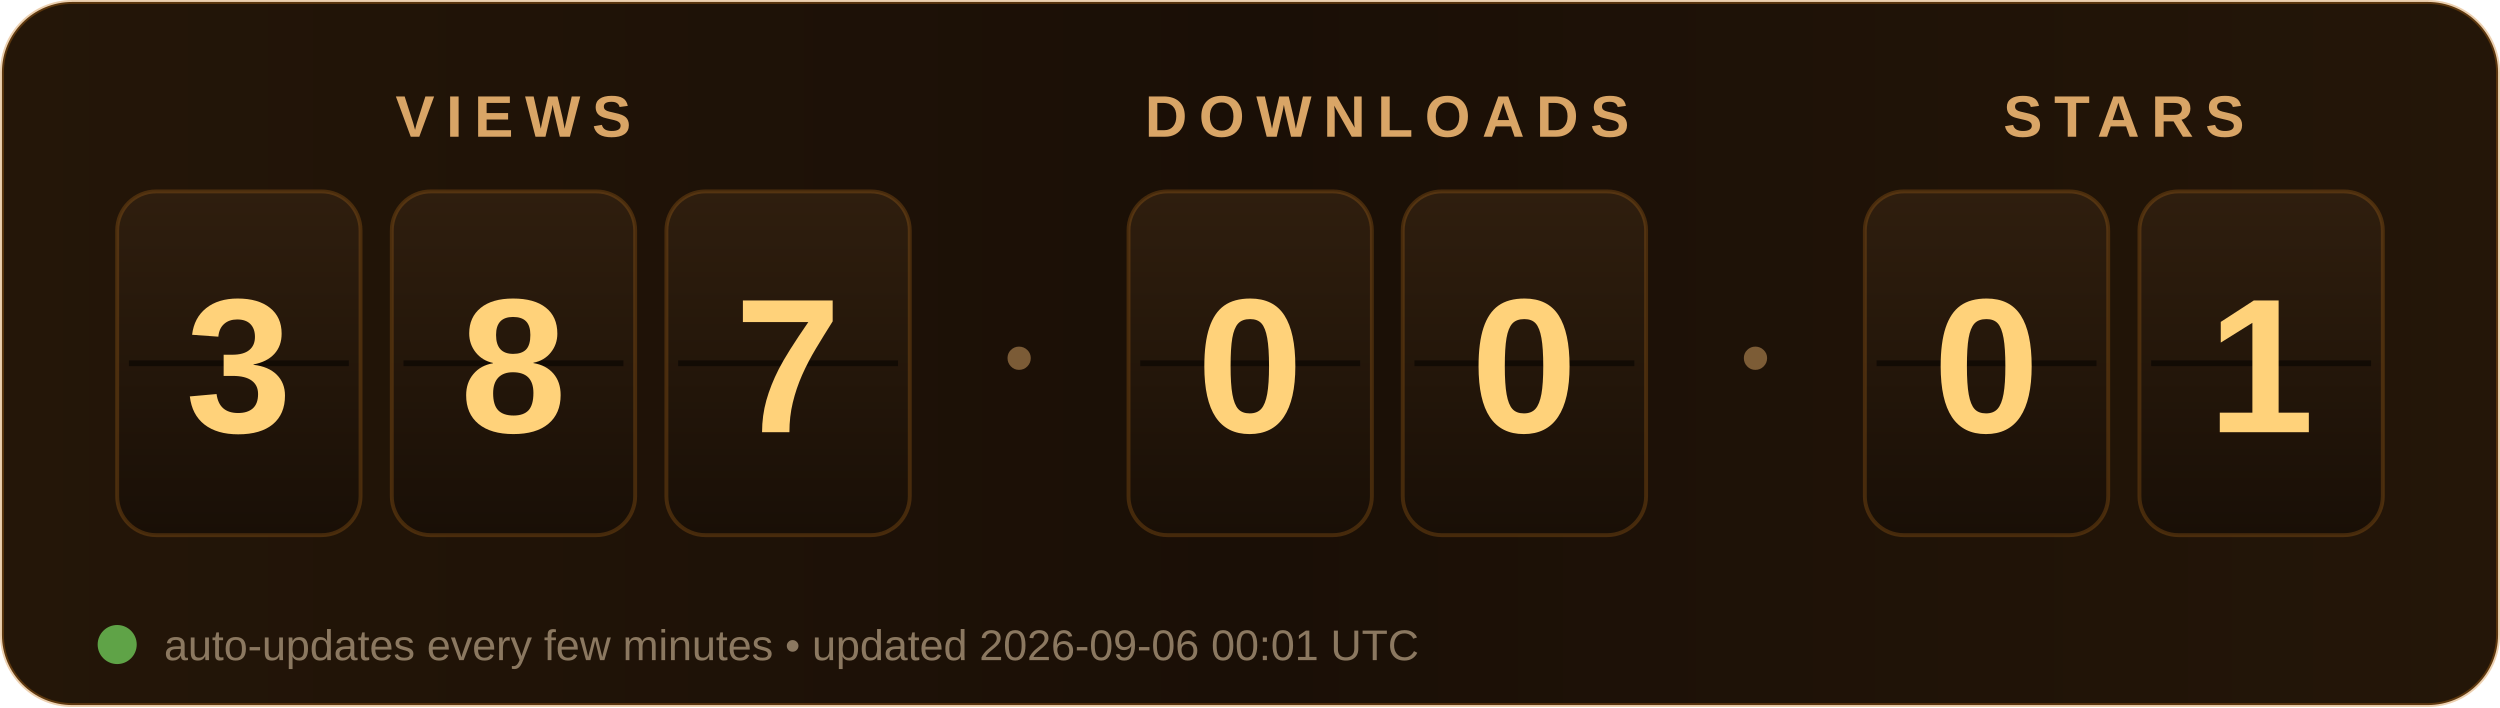
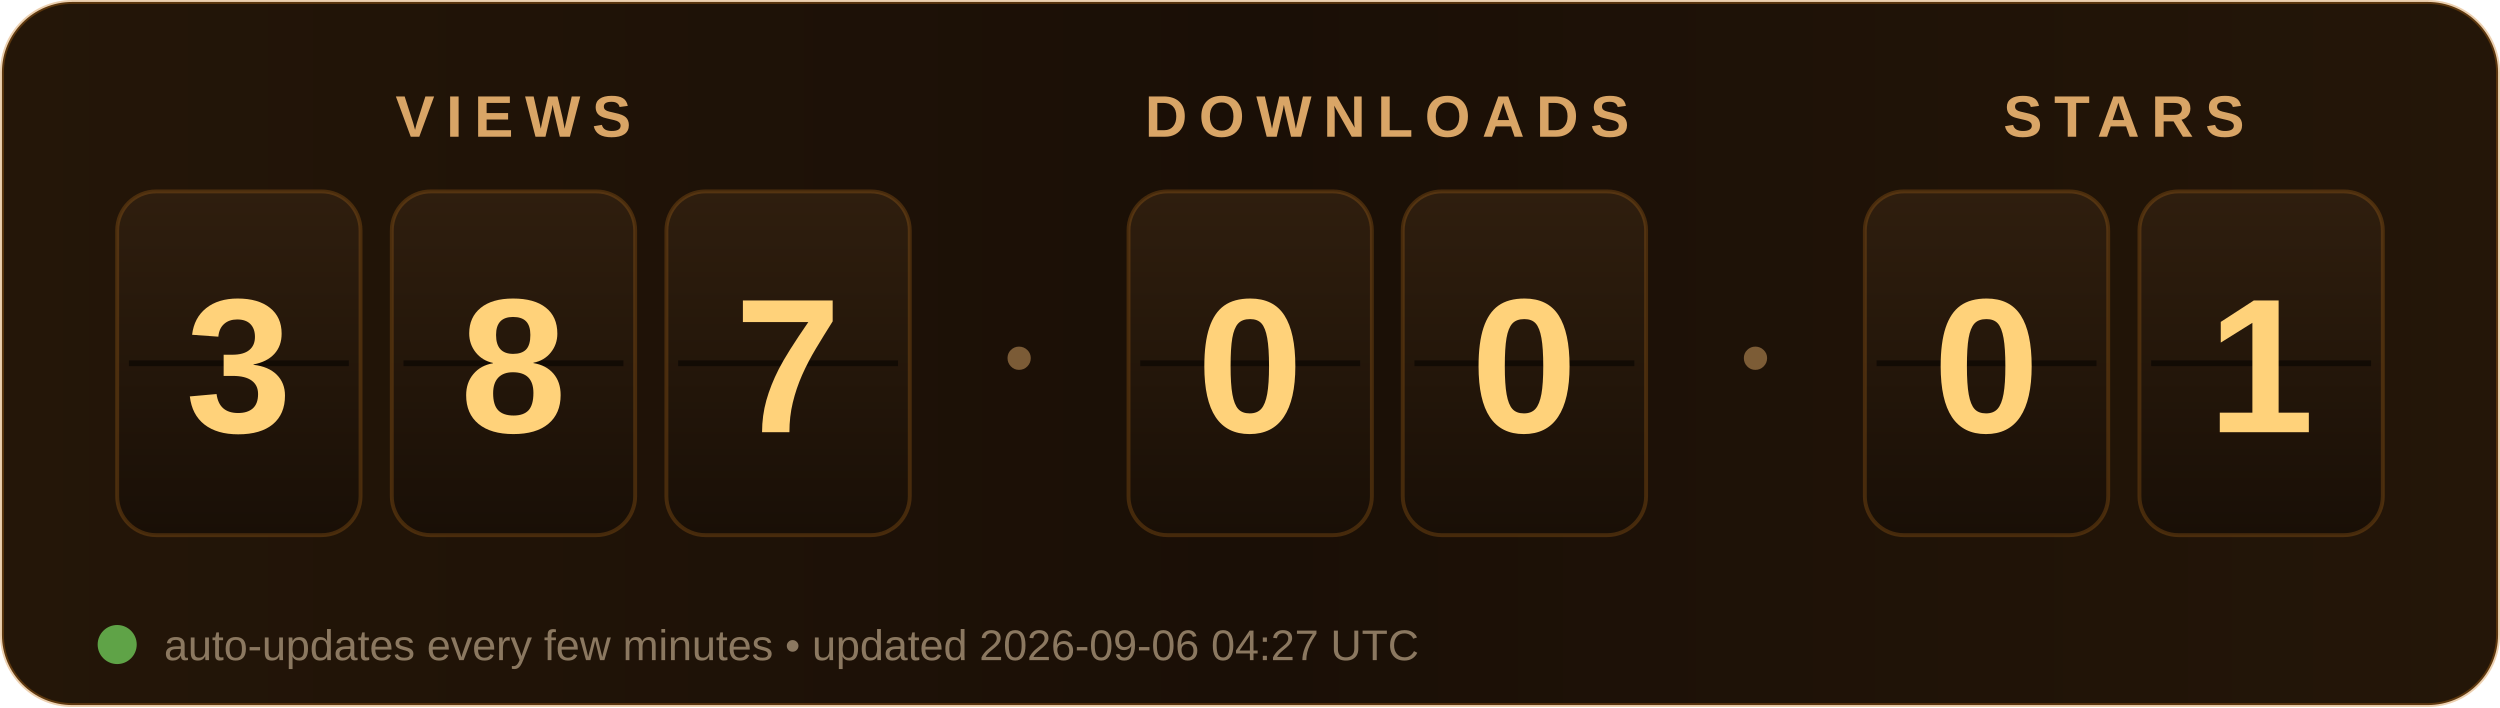
- <svg xmlns="http://www.w3.org/2000/svg" width="640" height="181" viewBox="0 0 640 181" role="img" aria-label="MelonDMA live stats — total views: 387 (tracked since 2026-08-18, GitHub only retains 14 days per API call so earlier history can't be recovered), total downloads: 0, GitHub stars: 1. Updated 2026-09-06 00:01 UTC.">
+ <svg xmlns="http://www.w3.org/2000/svg" width="640" height="181" viewBox="0 0 640 181" role="img" aria-label="MelonDMA live stats — total views: 387 (tracked since 2026-08-18, GitHub only retains 14 days per API call so earlier history can't be recovered), total downloads: 0, GitHub stars: 1. Updated 2026-09-06 04:27 UTC.">
  <defs>
    <linearGradient id="boardBg" x1="0" y1="0" x2="640" y2="0" gradientUnits="userSpaceOnUse">
      <stop offset="0" stop-color="#241608" />
      <stop offset="0.5" stop-color="#1a0f06" />
      <stop offset="1" stop-color="#241608" />
    </linearGradient>
    <linearGradient id="tileBg" x1="0" y1="0" x2="0" y2="88" gradientUnits="userSpaceOnUse">
      <stop offset="0" stop-color="#2f1e0e" />
      <stop offset="1" stop-color="#190f06" />
    </linearGradient>
  </defs>
  <rect x="0.5" y="0.5" width="639" height="180" rx="18" fill="url(#boardBg)" stroke="#C97A1E" stroke-opacity="0.35" />
  <text x="131.4" y="35" text-anchor="middle" font-family="Arial, Helvetica, sans-serif" font-weight="700" font-size="15" letter-spacing="3" fill="#D9A566">VIEWS</text>
  <g transform="translate(30.0,49)">
    <rect width="62.3" height="88" rx="10" fill="url(#tileBg)" stroke="#C97A1E" stroke-opacity="0.25" />
    <line x1="3" y1="44" x2="59.3" y2="44" stroke="#0f0904" stroke-width="1.5" opacity="0.85" />
    <text x="31.1" y="61.64" text-anchor="middle" font-family="Arial, Helvetica, sans-serif" font-weight="900" font-size="49" fill="#FFD27A">3</text>
    <rect x="0" y="44" width="62.3" height="0" rx="10" fill="#3a2410">
      <animate attributeName="height" values="0;88;0" keyTimes="0;0.55;1" dur="0.7s" begin="0.15s" calcMode="spline" keySplines="0.3 0.7 0.3 1;0.3 0 0.7 1" />
      <animate attributeName="y" values="44;0;44" keyTimes="0;0.55;1" dur="0.7s" begin="0.15s" calcMode="spline" keySplines="0.3 0.7 0.3 1;0.3 0 0.7 1" />
    </rect>
  </g>
  <g transform="translate(100.3,49)">
    <rect width="62.3" height="88" rx="10" fill="url(#tileBg)" stroke="#C97A1E" stroke-opacity="0.25" />
    <line x1="3" y1="44" x2="59.3" y2="44" stroke="#0f0904" stroke-width="1.5" opacity="0.85" />
    <text x="31.1" y="61.64" text-anchor="middle" font-family="Arial, Helvetica, sans-serif" font-weight="900" font-size="49" fill="#FFD27A">8</text>
    <rect x="0" y="44" width="62.3" height="0" rx="10" fill="#3a2410">
      <animate attributeName="height" values="0;88;0" keyTimes="0;0.55;1" dur="0.7s" begin="0.24s" calcMode="spline" keySplines="0.3 0.7 0.3 1;0.3 0 0.7 1" />
      <animate attributeName="y" values="44;0;44" keyTimes="0;0.55;1" dur="0.7s" begin="0.24s" calcMode="spline" keySplines="0.3 0.7 0.3 1;0.3 0 0.7 1" />
    </rect>
  </g>
  <g transform="translate(170.6,49)">
    <rect width="62.3" height="88" rx="10" fill="url(#tileBg)" stroke="#C97A1E" stroke-opacity="0.25" />
    <line x1="3" y1="44" x2="59.3" y2="44" stroke="#0f0904" stroke-width="1.5" opacity="0.85" />
    <text x="31.1" y="61.64" text-anchor="middle" font-family="Arial, Helvetica, sans-serif" font-weight="900" font-size="49" fill="#FFD27A">7</text>
    <rect x="0" y="44" width="62.3" height="0" rx="10" fill="#3a2410">
      <animate attributeName="height" values="0;88;0" keyTimes="0;0.55;1" dur="0.7s" begin="0.33s" calcMode="spline" keySplines="0.3 0.7 0.3 1;0.3 0 0.7 1" />
      <animate attributeName="y" values="44;0;44" keyTimes="0;0.55;1" dur="0.7s" begin="0.33s" calcMode="spline" keySplines="0.3 0.7 0.3 1;0.3 0 0.7 1" />
    </rect>
  </g>
  <text x="355.1" y="35" text-anchor="middle" font-family="Arial, Helvetica, sans-serif" font-weight="700" font-size="15" letter-spacing="3" fill="#D9A566">DOWNLOADS</text>
  <g transform="translate(288.9,49)">
    <rect width="62.3" height="88" rx="10" fill="url(#tileBg)" stroke="#C97A1E" stroke-opacity="0.25" />
    <line x1="3" y1="44" x2="59.3" y2="44" stroke="#0f0904" stroke-width="1.5" opacity="0.85" />
    <text x="31.1" y="61.64" text-anchor="middle" font-family="Arial, Helvetica, sans-serif" font-weight="900" font-size="49" fill="#FFD27A">0</text>
    <rect x="0" y="44" width="62.3" height="0" rx="10" fill="#3a2410">
      <animate attributeName="height" values="0;88;0" keyTimes="0;0.55;1" dur="0.7s" begin="0.42s" calcMode="spline" keySplines="0.3 0.7 0.3 1;0.3 0 0.7 1" />
      <animate attributeName="y" values="44;0;44" keyTimes="0;0.55;1" dur="0.7s" begin="0.42s" calcMode="spline" keySplines="0.3 0.7 0.3 1;0.3 0 0.7 1" />
    </rect>
  </g>
  <g transform="translate(359.1,49)">
    <rect width="62.3" height="88" rx="10" fill="url(#tileBg)" stroke="#C97A1E" stroke-opacity="0.25" />
    <line x1="3" y1="44" x2="59.3" y2="44" stroke="#0f0904" stroke-width="1.5" opacity="0.85" />
    <text x="31.1" y="61.64" text-anchor="middle" font-family="Arial, Helvetica, sans-serif" font-weight="900" font-size="49" fill="#FFD27A">0</text>
    <rect x="0" y="44" width="62.3" height="0" rx="10" fill="#3a2410">
      <animate attributeName="height" values="0;88;0" keyTimes="0;0.55;1" dur="0.7s" begin="0.51s" calcMode="spline" keySplines="0.3 0.7 0.3 1;0.3 0 0.7 1" />
      <animate attributeName="y" values="44;0;44" keyTimes="0;0.55;1" dur="0.7s" begin="0.51s" calcMode="spline" keySplines="0.3 0.7 0.3 1;0.3 0 0.7 1" />
    </rect>
  </g>
  <text x="543.7" y="35" text-anchor="middle" font-family="Arial, Helvetica, sans-serif" font-weight="700" font-size="15" letter-spacing="3" fill="#D9A566">STARS</text>
  <g transform="translate(477.4,49)">
    <rect width="62.3" height="88" rx="10" fill="url(#tileBg)" stroke="#C97A1E" stroke-opacity="0.25" />
    <line x1="3" y1="44" x2="59.3" y2="44" stroke="#0f0904" stroke-width="1.5" opacity="0.85" />
    <text x="31.1" y="61.64" text-anchor="middle" font-family="Arial, Helvetica, sans-serif" font-weight="900" font-size="49" fill="#FFD27A">0</text>
    <rect x="0" y="44" width="62.3" height="0" rx="10" fill="#3a2410">
      <animate attributeName="height" values="0;88;0" keyTimes="0;0.55;1" dur="0.7s" begin="0.60s" calcMode="spline" keySplines="0.3 0.7 0.3 1;0.3 0 0.7 1" />
      <animate attributeName="y" values="44;0;44" keyTimes="0;0.55;1" dur="0.7s" begin="0.60s" calcMode="spline" keySplines="0.3 0.7 0.3 1;0.3 0 0.7 1" />
    </rect>
  </g>
  <g transform="translate(547.7,49)">
    <rect width="62.3" height="88" rx="10" fill="url(#tileBg)" stroke="#C97A1E" stroke-opacity="0.25" />
    <line x1="3" y1="44" x2="59.3" y2="44" stroke="#0f0904" stroke-width="1.5" opacity="0.85" />
    <text x="31.1" y="61.64" text-anchor="middle" font-family="Arial, Helvetica, sans-serif" font-weight="900" font-size="49" fill="#FFD27A">1</text>
    <rect x="0" y="44" width="62.3" height="0" rx="10" fill="#3a2410">
      <animate attributeName="height" values="0;88;0" keyTimes="0;0.55;1" dur="0.7s" begin="0.69s" calcMode="spline" keySplines="0.3 0.7 0.3 1;0.3 0 0.7 1" />
      <animate attributeName="y" values="44;0;44" keyTimes="0;0.55;1" dur="0.7s" begin="0.69s" calcMode="spline" keySplines="0.3 0.7 0.3 1;0.3 0 0.7 1" />
    </rect>
  </g>
  <text x="260.9" y="99" text-anchor="middle" font-family="Arial, Helvetica, sans-serif" font-size="22" fill="#D9A566" opacity="0.5">•</text>
  <text x="449.4" y="99" text-anchor="middle" font-family="Arial, Helvetica, sans-serif" font-size="22" fill="#D9A566" opacity="0.5">•</text>
  <circle cx="30" cy="165" r="5" fill="#5FA347">
    <animate attributeName="opacity" values="1;0.35;1" dur="1.8s" repeatCount="indefinite" />
  </circle>
-   <text x="42" y="169" font-family="Arial, Helvetica, sans-serif" font-size="11" fill="#8B7860">auto-updates every few minutes • updated 2026-09-06 00:01 UTC</text>
+   <text x="42" y="169" font-family="Arial, Helvetica, sans-serif" font-size="11" fill="#8B7860">auto-updates every few minutes • updated 2026-09-06 04:27 UTC</text>
</svg>
